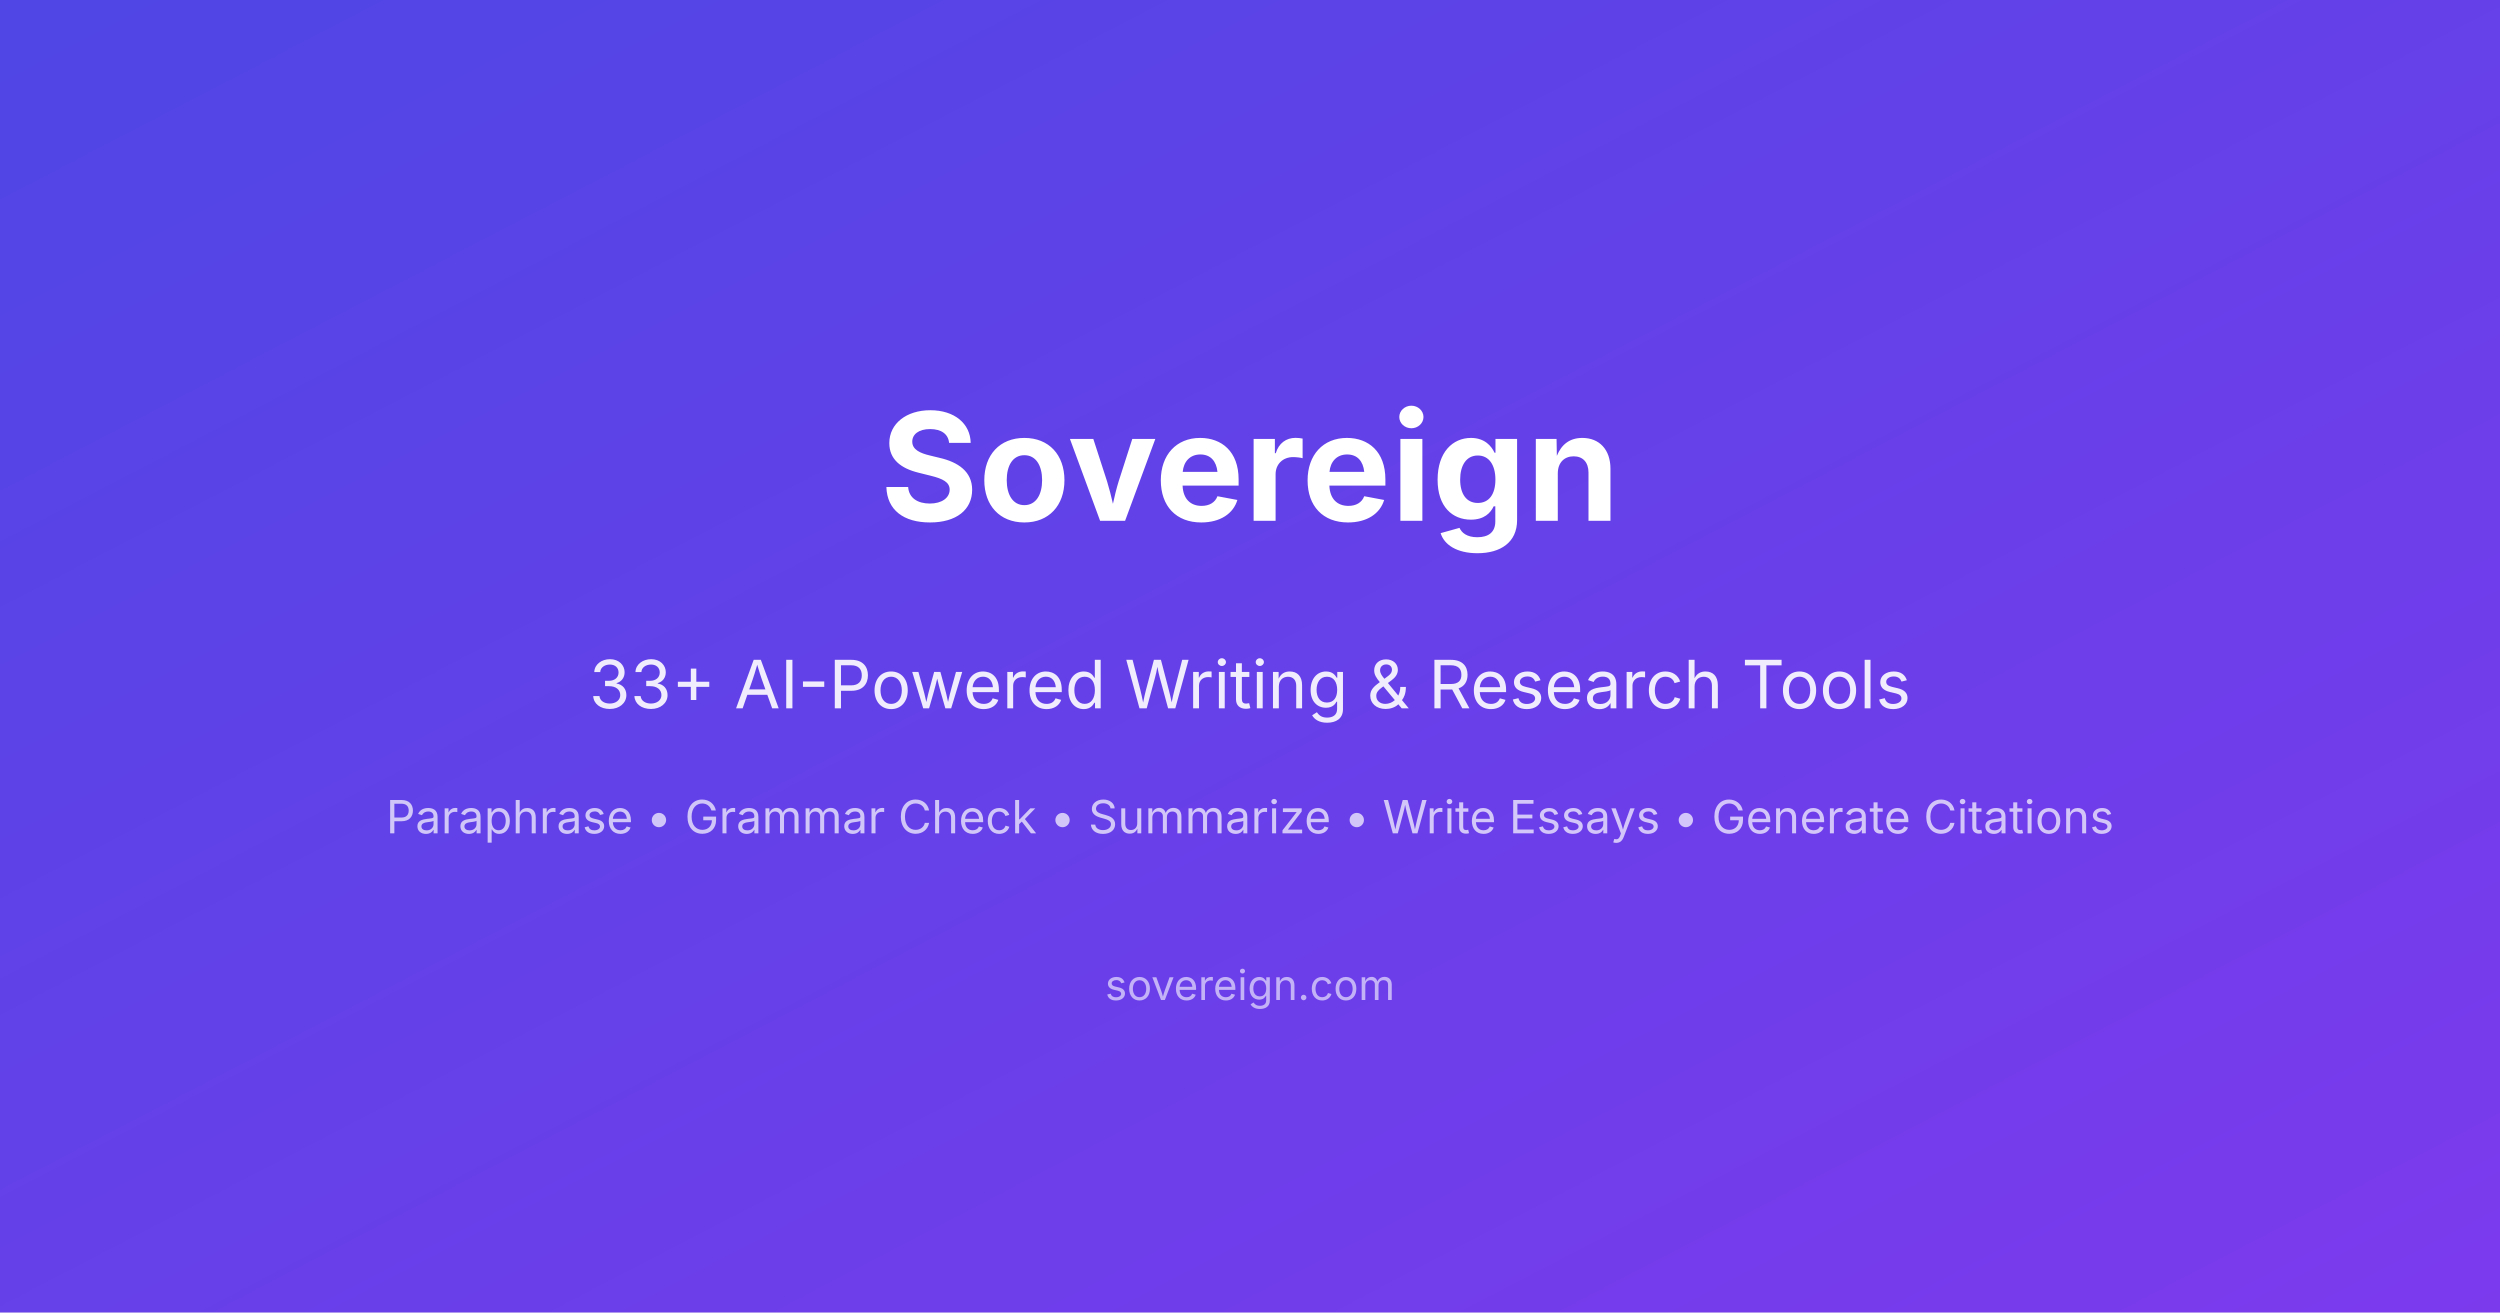
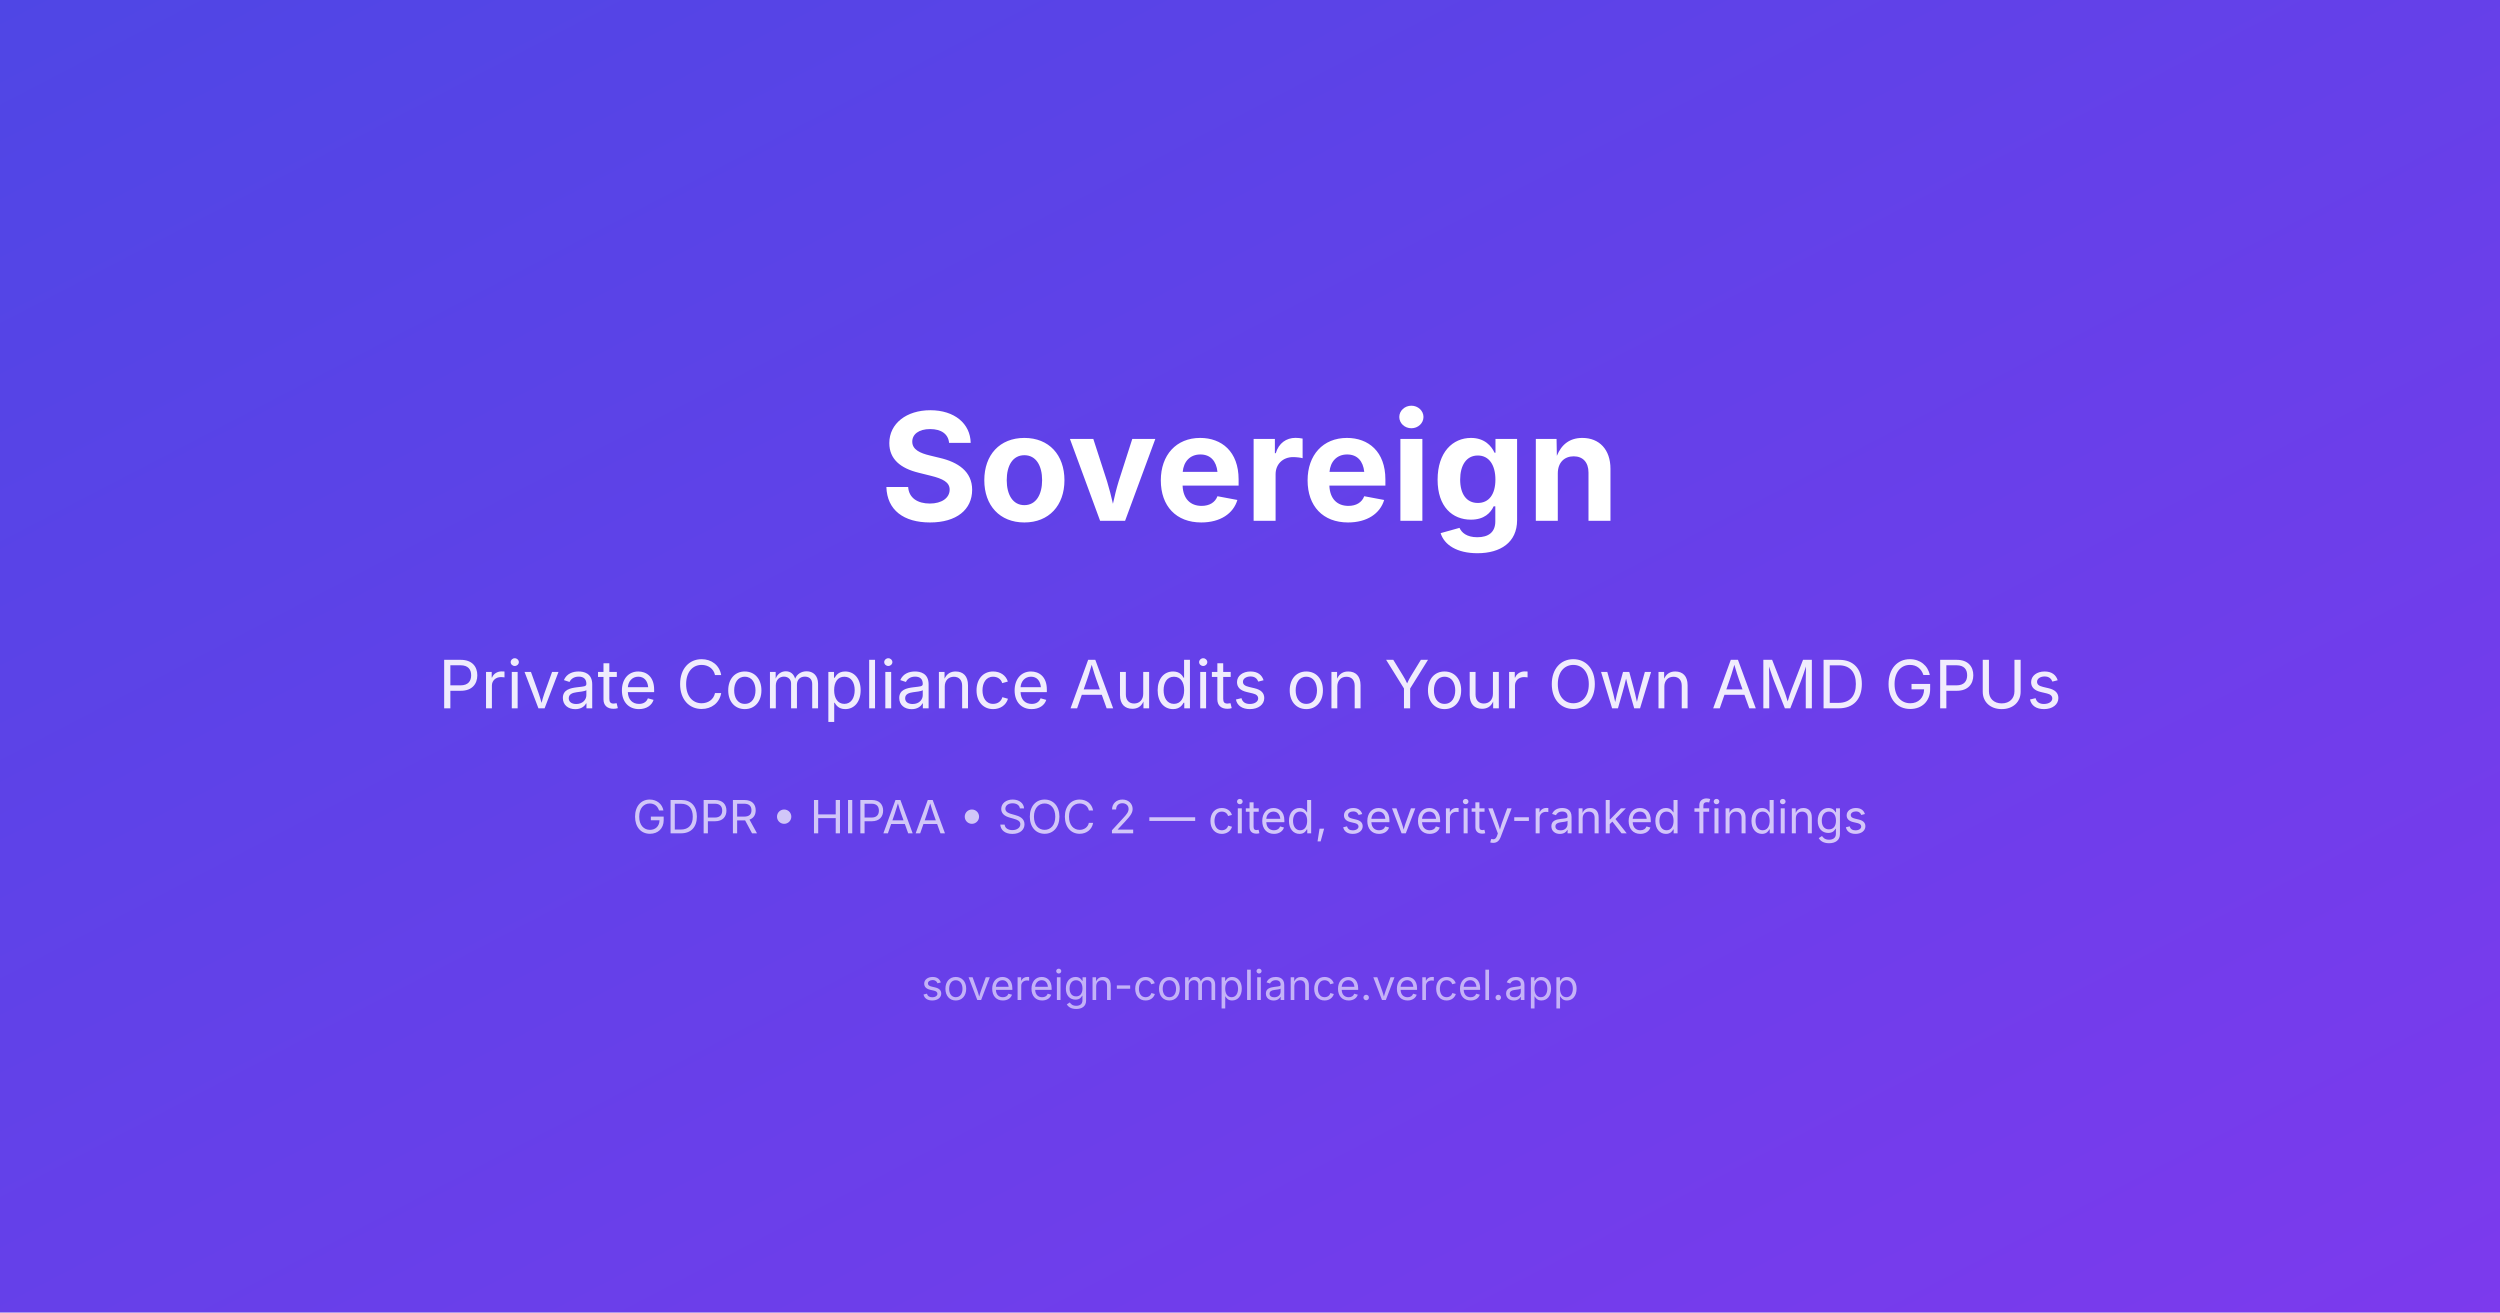
<svg xmlns="http://www.w3.org/2000/svg" width="1200" height="630" viewBox="0 0 1200 630">
  <defs>
    <linearGradient id="bg" x1="0%" y1="0%" x2="100%" y2="100%">
      <stop offset="0%" style="stop-color:#4f46e5;stop-opacity:1" />
      <stop offset="100%" style="stop-color:#7c3aed;stop-opacity:1" />
    </linearGradient>
  </defs>
  <rect width="1200" height="630" fill="url(#bg)" />
  <text x="600" y="250" font-family="system-ui, -apple-system, sans-serif" font-size="72" font-weight="bold" fill="white" text-anchor="middle">Sovereign</text>
-   <text x="600" y="340" font-family="system-ui, -apple-system, sans-serif" font-size="32" fill="rgba(255,255,255,0.9)" text-anchor="middle">33+ AI-Powered Writing &amp; Research Tools</text>
-   <text x="600" y="400" font-family="system-ui, -apple-system, sans-serif" font-size="22" fill="rgba(255,255,255,0.7)" text-anchor="middle">Paraphrase • Grammar Check • Summarize • Write Essays • Generate Citations</text>
-   <text x="600" y="480" font-family="system-ui, -apple-system, sans-serif" font-size="20" fill="rgba(255,255,255,0.6)" text-anchor="middle">sovereign.com</text>
+   <text x="600" y="340" font-family="system-ui, -apple-system, sans-serif" font-size="32" fill="rgba(255,255,255,0.9)" text-anchor="middle">Private Compliance Audits on Your Own AMD GPUs</text>
+   <text x="600" y="400" font-family="system-ui, -apple-system, sans-serif" font-size="22" fill="rgba(255,255,255,0.7)" text-anchor="middle">GDPR • HIPAA • SOC 2 — cited, severity-ranked findings</text>
+   <text x="600" y="480" font-family="system-ui, -apple-system, sans-serif" font-size="20" fill="rgba(255,255,255,0.6)" text-anchor="middle">sovereign-compliance.vercel.app</text>
</svg>
